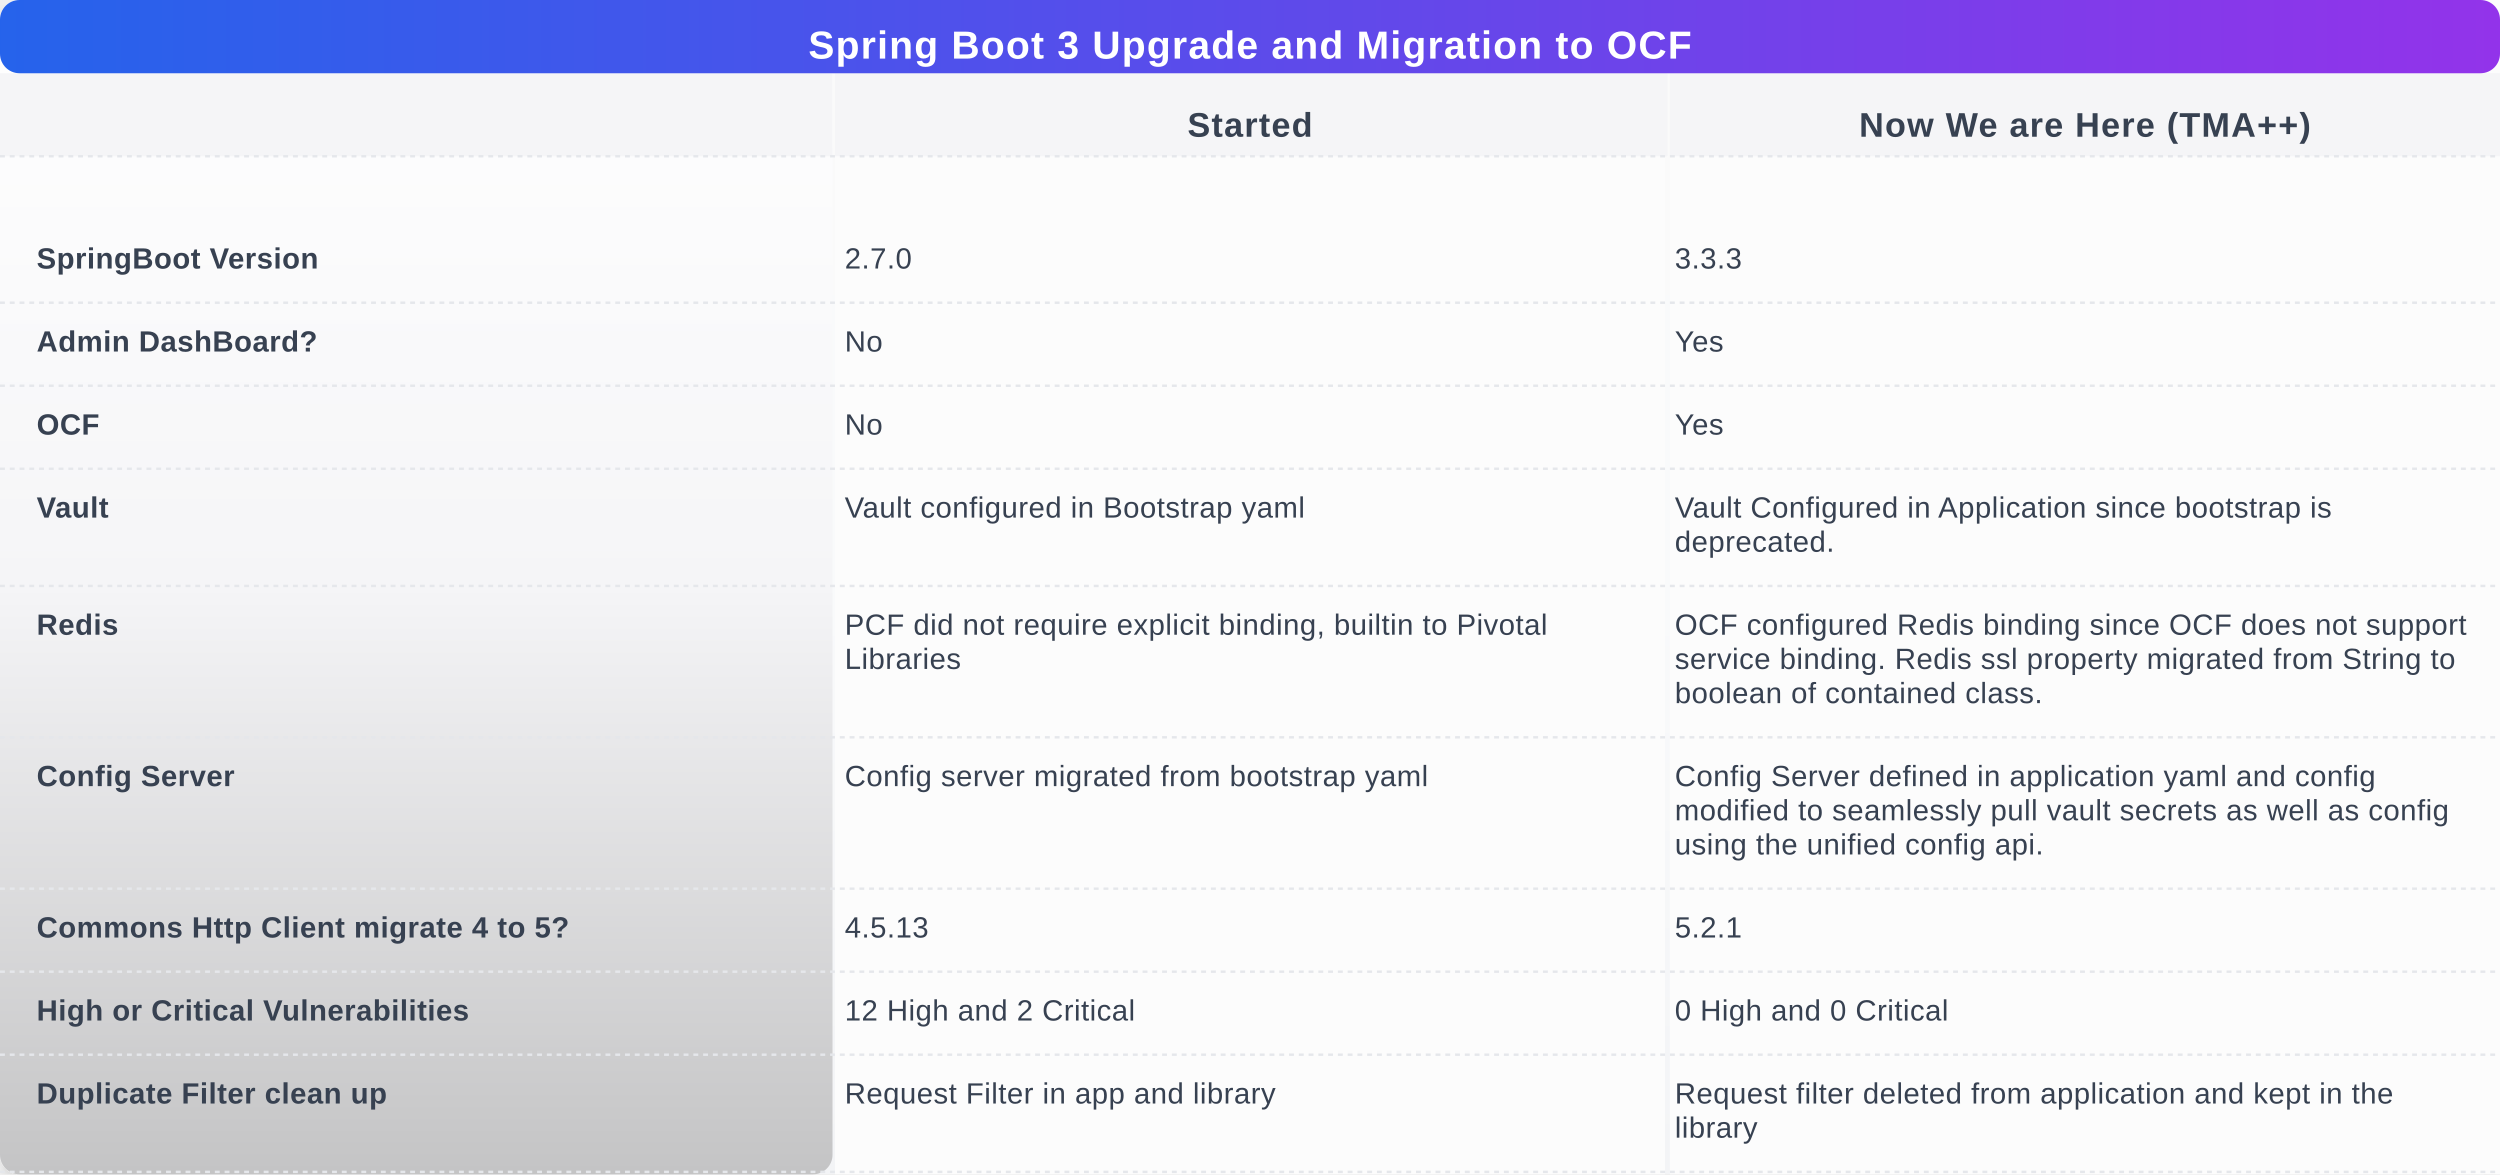
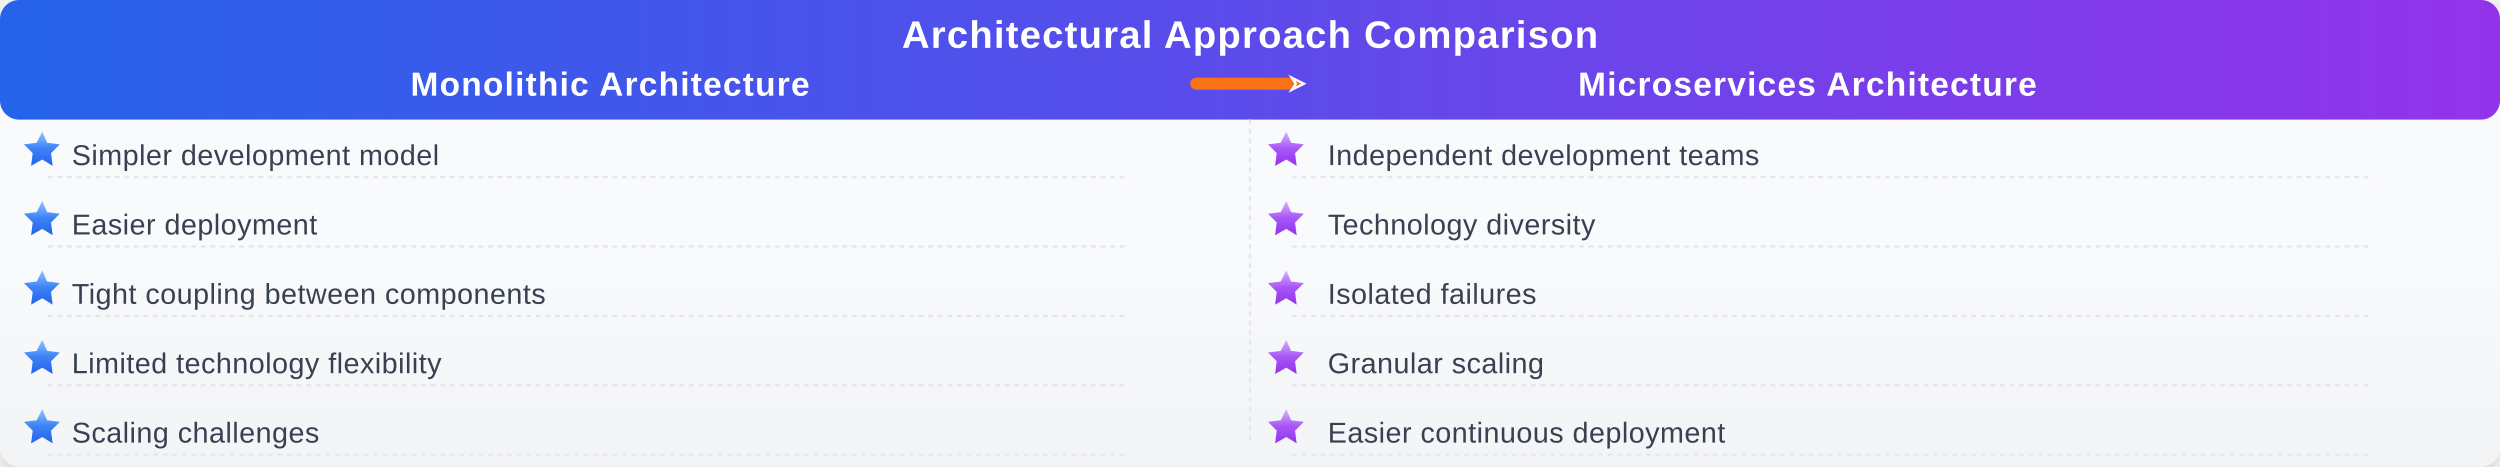
- <svg xmlns="http://www.w3.org/2000/svg" id="ID_d79075cf-fa4f-4e26-b380-899b6cd08c4f" width="576" height="270.562" viewBox="0 0 1024.0 481" preserveAspectRatio="xMidYMin slice">
-   <rect width="100%" height="100%" fill="url(#bevelGradientd79075cf-fa4f-4e26-b380-899b6cd08c4f)" filter="url(#shadowFilter)" rx="8" ry="8" />
+ <svg xmlns="http://www.w3.org/2000/svg" id="d6f90010d-d56f-4abb-8df2-400462670f92" width="587.812" height="109.687" viewBox="0 0 1045.0 195.0" preserveAspectRatio="xMidYMin meet">
  <defs>
-     <linearGradient id="header_d79075cf-fa4f-4e26-b380-899b6cd08c4f" x1="0%" y1="0%" x2="100%" y2="0%">
+     <linearGradient id="header_6f90010d-d56f-4abb-8df2-400462670f92" x1="0%" y1="0%" x2="100%" y2="0%">
      <stop class="stop1" offset="0%" stop-color="#2563eb" stop-opacity="1" />
      <stop class="stop2" offset="100%" stop-color="#9333ea" stop-opacity="1" />
    </linearGradient>
-     <linearGradient id="bevelGradientd79075cf-fa4f-4e26-b380-899b6cd08c4f" x1="0%" y1="0%" x2="0%" y2="100%">
+     <linearGradient id="bevelGradient6f90010d-d56f-4abb-8df2-400462670f92" x1="0%" y1="0%" x2="0%" y2="100%">
      <stop class="stop3" offset="0%" stop-color="#fafafa" stop-opacity="1" />
      <stop class="stop2" offset="50%" stop-color="#f9fafb" stop-opacity="1" />
      <stop class="stop1" offset="100%" stop-color="#f3f4f6" stop-opacity="1" />
    </linearGradient>
-     <linearGradient id="ID_859339a5-e5f3-4b53-9ce6-9f6b56d2d4c6_item" x2="0%" y2="100%">
-       <stop offset="0%" style="stop-color:#ffffff" />
-       <stop offset="50%" style="stop-color:#F5F5F7" />
-       <stop offset="100%" style="stop-color:#c4c4c5" />
-     </linearGradient>
-     <linearGradient id="ID_859339a5-e5f3-4b53-9ce6-9f6b56d2d4c6_leftCol" x2="0%" y2="100%">
-       <stop offset="0%" style="stop-color:#ffffff" />
-       <stop offset="50%" style="stop-color:#fcfcfc" />
-       <stop offset="100%" style="stop-color:#c9c9c9" />
-     </linearGradient>
-     <linearGradient id="ID_859339a5-e5f3-4b53-9ce6-9f6b56d2d4c6_rightCol" x2="0%" y2="100%">
-       <stop offset="0%" style="stop-color:#ffffff" />
-       <stop offset="50%" style="stop-color:#fcfcfc" />
-       <stop offset="100%" style="stop-color:#c9c9c9" />
-     </linearGradient>
    <filter id="shadowFilter" x="-10%" y="-10%" width="120%" height="120%">
      <feDropShadow dx="0" dy="2" stdDeviation="2" flood-color="#000000" flood-opacity="0.1" />
    </filter>
+     <marker id="arrowhead1" markerWidth="2" markerHeight="5" refX="0" refY="1.5" orient="auto">
+       <polygon points="0 0, 1 1.5, 0 3" fill="#6366f1" />
+     </marker>
+     <linearGradient x2="0%" y2="100%" id="6f90010d-d56f-4abb-8df2-400462670f92_arrowColor">
+       <stop stop-color="#ef99cd" stop-opacity="1" offset="0%" />
+       <stop stop-color="hsl(324.0,73.5%,54.1%)" stop-opacity="1" offset="100%" />
+     </linearGradient>
+     <linearGradient id="leftBullet" x2="0%" y2="100%">
+       <stop class="stop1" offset="0%" stop-color="#93c5fd" />
+       <stop class="stop2" offset="50%" stop-color="#3b82f6" />
+       <stop class="stop3" offset="100%" stop-color="#2563eb" />
+     </linearGradient>
+     <linearGradient id="rightBullet" x2="0%" y2="100%">
+       <stop class="stop1" offset="0%" stop-color="#d8b4fe" />
+       <stop class="stop2" offset="50%" stop-color="#a855f7" />
+       <stop class="stop3" offset="100%" stop-color="#9333ea" />
+     </linearGradient>
  </defs>
-   <rect x="0" y="0" width="341" height="100%" fill="url(#ID_859339a5-e5f3-4b53-9ce6-9f6b56d2d4c6_item)" aria-label="left column" rx="8" ry="8" />
-   <g transform="translate(0,0)">
-     <rect y="30" width="341" height="34" fill="#F5F5F7" />
+   <rect width="100%" height="100%" fill="url(#bevelGradient6f90010d-d56f-4abb-8df2-400462670f92)" filter="url(#shadowFilter)" rx="8" ry="8" />
+   <rect width="100%" height="50" fill="url(#header_6f90010d-d56f-4abb-8df2-400462670f92)" rx="8" ry="8" />
+   <g transform="scale(1.0)">
+     <g transform="translate(490,25)">
+       <line x1="10" x2="50" y1="10" y2="10" stroke="#f97316" stroke-width="5" stroke-linecap="round" stroke-linejoin="round" />
+       <g transform="translate(50,7.5)">
+         <linearGradient id="arrowGradient" x1="0%" y1="0%" x2="100%" y2="0%">
+           <stop offset="0%" stop-color="#f97316" />
+           <stop offset="100%" stop-color="#ea580c" />
+         </linearGradient>
+         <polygon points="0,5 1.667,2.5 0,0 5,2.5" stroke="#ffffff" stroke-width="1" fill="url(#arrowGradient)" />
+       </g>
+     </g>
+     <g transform="translate(10, 50.0)">
+       <g transform="translate(0, 5)" display="block">
+         <svg height="15" width="15" viewBox="0 0 45 45">
+           <polygon points="23 35 9 43 11 27 0 16 16 14 23 0 29 14 45 16 34 27 36 43" fill="url(#leftBullet)" />
+         </svg>
+       </g>
+       <text x="15" y="7" style="font-family: Arial, Helvetica, sans-serif;  font-size: 12px;">
+         <tspan x="20" dy="12" style="fill:#374151;font-family: 'Segoe UI', Arial, sans-serif;font-size: 12px;letter-spacing: 0.2px;">Simpler development model</tspan>
+       </text>
+       <line x1="10" x2="460" y1="24.0" y2="24.0" stroke="#e5e7eb" stroke-width="1" stroke-dasharray="2" />
+     </g>
+     <g transform="translate(10, 79.0)">
+       <g transform="translate(0, 5)" display="block">
+         <svg height="15" width="15" viewBox="0 0 45 45">
+           <polygon points="23 35 9 43 11 27 0 16 16 14 23 0 29 14 45 16 34 27 36 43" fill="url(#leftBullet)" />
+         </svg>
+       </g>
+       <text x="15" y="7" style="font-family: Arial, Helvetica, sans-serif;  font-size: 12px;">
+         <tspan x="20" dy="12" style="fill:#374151;font-family: 'Segoe UI', Arial, sans-serif;font-size: 12px;letter-spacing: 0.2px;">Easier deployment</tspan>
+       </text>
+       <line x1="10" x2="460" y1="24.0" y2="24.0" stroke="#e5e7eb" stroke-width="1" stroke-dasharray="2" />
+     </g>
+     <g transform="translate(10, 108.0)">
+       <g transform="translate(0, 5)" display="block">
+         <svg height="15" width="15" viewBox="0 0 45 45">
+           <polygon points="23 35 9 43 11 27 0 16 16 14 23 0 29 14 45 16 34 27 36 43" fill="url(#leftBullet)" />
+         </svg>
+       </g>
+       <text x="15" y="7" style="font-family: Arial, Helvetica, sans-serif;  font-size: 12px;">
+         <tspan x="20" dy="12" style="fill:#374151;font-family: 'Segoe UI', Arial, sans-serif;font-size: 12px;letter-spacing: 0.2px;">Tight coupling between components</tspan>
+       </text>
+       <line x1="10" x2="460" y1="24.0" y2="24.0" stroke="#e5e7eb" stroke-width="1" stroke-dasharray="2" />
+     </g>
+     <g transform="translate(10, 137.0)">
+       <g transform="translate(0, 5)" display="block">
+         <svg height="15" width="15" viewBox="0 0 45 45">
+           <polygon points="23 35 9 43 11 27 0 16 16 14 23 0 29 14 45 16 34 27 36 43" fill="url(#leftBullet)" />
+         </svg>
+       </g>
+       <text x="15" y="7" style="font-family: Arial, Helvetica, sans-serif;  font-size: 12px;">
+         <tspan x="20" dy="12" style="fill:#374151;font-family: 'Segoe UI', Arial, sans-serif;font-size: 12px;letter-spacing: 0.2px;">Limited technology flexibility</tspan>
+       </text>
+       <line x1="10" x2="460" y1="24.0" y2="24.0" stroke="#e5e7eb" stroke-width="1" stroke-dasharray="2" />
+     </g>
+     <g transform="translate(10, 166.0)">
+       <g transform="translate(0, 5)" display="block">
+         <svg height="15" width="15" viewBox="0 0 45 45">
+           <polygon points="23 35 9 43 11 27 0 16 16 14 23 0 29 14 45 16 34 27 36 43" fill="url(#leftBullet)" />
+         </svg>
+       </g>
+       <text x="15" y="7" style="font-family: Arial, Helvetica, sans-serif;  font-size: 12px;">
+         <tspan x="20" dy="12" style="fill:#374151;font-family: 'Segoe UI', Arial, sans-serif;font-size: 12px;letter-spacing: 0.2px;">Scaling challenges</tspan>
+       </text>
+       <line x1="10" x2="460" y1="24.0" y2="24.0" stroke="#e5e7eb" stroke-width="1" stroke-dasharray="2" />
+     </g>
+     <g transform="translate(530, 50.0)" display="block">
+       <g transform="translate(0, 5)" display="block">
+         <svg height="15" width="15" viewBox="0 0 45 45">
+           <polygon points="23 35 9 43 11 27 0 16 16 14 23 0 29 14 45 16 34 27 36 43" fill="url(#rightBullet)" />
+         </svg>
+       </g>
+       <text x="30" y="7" style="font-family: Arial, Helvetica, sans-serif;  font-size: 12px;">
+         <tspan x="25" dy="12" style="fill:#374151;font-family: 'Segoe UI', Arial, sans-serif;font-size: 12px;letter-spacing: 0.2px;">Independent development teams</tspan>
+       </text>
+       <line x1="10" x2="460" y1="24.0" y2="24.0" stroke="#e5e7eb" stroke-width="1" stroke-dasharray="2" />
+     </g>
+     <g transform="translate(530, 79.0)" display="block">
+       <g transform="translate(0, 5)" display="block">
+         <svg height="15" width="15" viewBox="0 0 45 45">
+           <polygon points="23 35 9 43 11 27 0 16 16 14 23 0 29 14 45 16 34 27 36 43" fill="url(#rightBullet)" />
+         </svg>
+       </g>
+       <text x="30" y="7" style="font-family: Arial, Helvetica, sans-serif;  font-size: 12px;">
+         <tspan x="25" dy="12" style="fill:#374151;font-family: 'Segoe UI', Arial, sans-serif;font-size: 12px;letter-spacing: 0.2px;">Technology diversity</tspan>
+       </text>
+       <line x1="10" x2="460" y1="24.0" y2="24.0" stroke="#e5e7eb" stroke-width="1" stroke-dasharray="2" />
+     </g>
+     <g transform="translate(530, 108.0)" display="block">
+       <g transform="translate(0, 5)" display="block">
+         <svg height="15" width="15" viewBox="0 0 45 45">
+           <polygon points="23 35 9 43 11 27 0 16 16 14 23 0 29 14 45 16 34 27 36 43" fill="url(#rightBullet)" />
+         </svg>
+       </g>
+       <text x="30" y="7" style="font-family: Arial, Helvetica, sans-serif;  font-size: 12px;">
+         <tspan x="25" dy="12" style="fill:#374151;font-family: 'Segoe UI', Arial, sans-serif;font-size: 12px;letter-spacing: 0.2px;">Isolated failures</tspan>
+       </text>
+       <line x1="10" x2="460" y1="24.0" y2="24.0" stroke="#e5e7eb" stroke-width="1" stroke-dasharray="2" />
+     </g>
+     <g transform="translate(530, 137.0)" display="block">
+       <g transform="translate(0, 5)" display="block">
+         <svg height="15" width="15" viewBox="0 0 45 45">
+           <polygon points="23 35 9 43 11 27 0 16 16 14 23 0 29 14 45 16 34 27 36 43" fill="url(#rightBullet)" />
+         </svg>
+       </g>
+       <text x="30" y="7" style="font-family: Arial, Helvetica, sans-serif;  font-size: 12px;">
+         <tspan x="25" dy="12" style="fill:#374151;font-family: 'Segoe UI', Arial, sans-serif;font-size: 12px;letter-spacing: 0.2px;">Granular scaling</tspan>
+       </text>
+       <line x1="10" x2="460" y1="24.0" y2="24.0" stroke="#e5e7eb" stroke-width="1" stroke-dasharray="2" />
+     </g>
+     <g transform="translate(530, 166.0)" display="block">
+       <g transform="translate(0, 5)" display="block">
+         <svg height="15" width="15" viewBox="0 0 45 45">
+           <polygon points="23 35 9 43 11 27 0 16 16 14 23 0 29 14 45 16 34 27 36 43" fill="url(#rightBullet)" />
+         </svg>
+       </g>
+       <text x="30" y="7" style="font-family: Arial, Helvetica, sans-serif;  font-size: 12px;">
+         <tspan x="25" dy="12" style="fill:#374151;font-family: 'Segoe UI', Arial, sans-serif;font-size: 12px;letter-spacing: 0.2px;">Easier continuous deployment</tspan>
+       </text>
+       <line x1="10" x2="460" y1="24.0" y2="24.0" stroke="#e5e7eb" stroke-width="1" stroke-dasharray="2" />
+     </g>
+     <text x="522.5" y="20" style="font-family: 'Segoe UI', Arial, sans-serif; text-anchor:middle; font-size: 16px; fill: white; letter-spacing: 0.5px; font-weight: bold;">Architectural Approach Comparison</text>
+     <text x="255" y="40" style="font-family: 'Segoe UI', Arial, sans-serif; text-anchor:middle; font-size: 14px; fill: white; letter-spacing: 0.5px; font-weight: 600;">Monolithic Architecture</text>
+     <text x="755.5" y="40" style="font-family: 'Segoe UI', Arial, sans-serif; text-anchor:middle; font-size: 14px; fill: white; letter-spacing: 0.5px; font-weight: 600;">Microservices Architecture</text>
+     <line x1="522.5" x2="522.5" y1="50" y2="185.0" stroke="#e5e7eb" stroke-dasharray="2" />
  </g>
-   <g transform="translate(342,0)">
-     <rect x="0" y="0" width="340" height="481" fill="#fcfcfc" aria-label="middle column" />
-     <rect y="30" width="341" height="34" fill="#f5f5f7" />
-     <text x="170" y="56" text-anchor="middle" style="font-family: 'Segoe UI', Arial, sans-serif; font-size: 14px; fill: #374151; letter-spacing: 0.5px; font-weight: 600;">
-      Started
-  </text>
-   </g>
-   <g transform="translate(684,0)">
-     <rect x="0" y="0" width="340" height="481" fill="#fcfcfc" aria-label="right column" />
-     <rect y="30" width="341" height="34" fill="#f5f5f7" />
-     <text x="170" y="56" text-anchor="middle" style="font-family: 'Segoe UI', Arial, sans-serif; font-size: 14px; fill: #374151; letter-spacing: 0.5px; font-weight: 600;">
-      Now We are Here (TMA++)
-  </text>
-   </g>
-   <rect y="0" width="100%" height="30" fill="url(#header_d79075cf-fa4f-4e26-b380-899b6cd08c4f)" aria-label="title bar" rx="8" ry="8" />
-   <text x="512" y="24" text-anchor="middle" style="font-family: 'Segoe UI', Arial, sans-serif; font-size: 16px; fill: white; letter-spacing: 0.5px; font-weight: bold;" aria-label="Spring Boot 3 Upgrade and Migration to OCF">Spring Boot 3 Upgrade and Migration to OCF</text>
-   <g transform="translate(10,110)">
-     <text style="font-size: 12px; font-family: 'Segoe UI', Arial, sans-serif; font-weight: 600; fill: #374151; letter-spacing: 0.2px;" x="5" y="0">
-             SpringBoot Version
-         </text>
-   </g>
-   <g transform="translate(346,110)">
-     <text style="font-size: 12px; font-family: &quot;Segoe UI&quot;, Arial, sans-serif; font-weight: normal;" x="0" y="0">
-       <tspan x="0" dy="0" style="font-size: 12px; font-family: 'Segoe UI', Arial, sans-serif; fill: #374151; letter-spacing: 0.2px;">2.7.0</tspan>
-     </text>
-   </g>
-   <g transform="translate(686,110)">
-     <text style="font-size: 12px; font-family: 'Segoe UI', Arial, sans-serif; font-weight: normal;" x="0" y="0">
-       <tspan x="0" dy="0" style="font-size: 12px; font-family: 'Segoe UI', Arial, sans-serif; fill: #374151; letter-spacing: 0.2px;">3.3.3</tspan>
-     </text>
-   </g>
-   <line x1="0" x2="1024" y1="124" y2="124" stroke="#e5e7eb" stroke-width="1" stroke-dasharray="2" />
-   <g transform="translate(10,144)">
-     <text style="font-size: 12px; font-family: 'Segoe UI', Arial, sans-serif; font-weight: 600; fill: #374151; letter-spacing: 0.2px;" x="5" y="0">
-             Admin DashBoard?
-         </text>
-   </g>
-   <g transform="translate(346,144)">
-     <text style="font-size: 12px; font-family: &quot;Segoe UI&quot;, Arial, sans-serif; font-weight: normal;" x="0" y="0">
-       <tspan x="0" dy="0" style="font-size: 12px; font-family: 'Segoe UI', Arial, sans-serif; fill: #374151; letter-spacing: 0.2px;">No</tspan>
-     </text>
-   </g>
-   <g transform="translate(686,144)">
-     <text style="font-size: 12px; font-family: 'Segoe UI', Arial, sans-serif; font-weight: normal;" x="0" y="0">
-       <tspan x="0" dy="0" style="font-size: 12px; font-family: 'Segoe UI', Arial, sans-serif; fill: #374151; letter-spacing: 0.2px;">Yes</tspan>
-     </text>
-   </g>
-   <line x1="0" x2="1024" y1="158" y2="158" stroke="#e5e7eb" stroke-width="1" stroke-dasharray="2" />
-   <g transform="translate(10,178)">
-     <text style="font-size: 12px; font-family: 'Segoe UI', Arial, sans-serif; font-weight: 600; fill: #374151; letter-spacing: 0.2px;" x="5" y="0">
-             OCF
-         </text>
-   </g>
-   <g transform="translate(346,178)">
-     <text style="font-size: 12px; font-family: &quot;Segoe UI&quot;, Arial, sans-serif; font-weight: normal;" x="0" y="0">
-       <tspan x="0" dy="0" style="font-size: 12px; font-family: 'Segoe UI', Arial, sans-serif; fill: #374151; letter-spacing: 0.2px;">No</tspan>
-     </text>
-   </g>
-   <g transform="translate(686,178)">
-     <text style="font-size: 12px; font-family: 'Segoe UI', Arial, sans-serif; font-weight: normal;" x="0" y="0">
-       <tspan x="0" dy="0" style="font-size: 12px; font-family: 'Segoe UI', Arial, sans-serif; fill: #374151; letter-spacing: 0.2px;">Yes</tspan>
-     </text>
-   </g>
-   <line x1="0" x2="1024" y1="192" y2="192" stroke="#e5e7eb" stroke-width="1" stroke-dasharray="2" />
-   <g transform="translate(10,212)">
-     <text style="font-size: 12px; font-family: 'Segoe UI', Arial, sans-serif; font-weight: 600; fill: #374151; letter-spacing: 0.2px;" x="5" y="0">
-             Vault
-         </text>
-   </g>
-   <g transform="translate(346,212)">
-     <text style="font-size: 12px; font-family: &quot;Segoe UI&quot;, Arial, sans-serif; font-weight: normal;" x="0" y="0">
-       <tspan x="0" dy="0" style="font-size: 12px; font-family: 'Segoe UI', Arial, sans-serif; fill: #374151; letter-spacing: 0.2px;">Vault configured in Bootstrap yaml</tspan>
-     </text>
-   </g>
-   <g transform="translate(686,212)">
-     <text style="font-size: 12px; font-family: 'Segoe UI', Arial, sans-serif; font-weight: normal;" x="0" y="0">
-       <tspan x="0" dy="0" style="font-size: 12px; font-family: 'Segoe UI', Arial, sans-serif; fill: #374151; letter-spacing: 0.2px;">Vault Configured in Application since bootstrap is </tspan>
-       <tspan x="0" dy="14" style="font-size: 12px; font-family: 'Segoe UI', Arial, sans-serif; fill: #374151; letter-spacing: 0.2px;">deprecated. </tspan>
-     </text>
-   </g>
-   <line x1="0" x2="1024" y1="240" y2="240" stroke="#e5e7eb" stroke-width="1" stroke-dasharray="2" />
-   <g transform="translate(10,260)">
-     <text style="font-size: 12px; font-family: 'Segoe UI', Arial, sans-serif; font-weight: 600; fill: #374151; letter-spacing: 0.2px;" x="5" y="0">
-             Redis
-         </text>
-   </g>
-   <g transform="translate(346,260)">
-     <text style="font-size: 12px; font-family: &quot;Segoe UI&quot;, Arial, sans-serif; font-weight: normal;" x="0" y="0">
-       <tspan x="0" dy="0" style="font-size: 12px; font-family: 'Segoe UI', Arial, sans-serif; fill: #374151; letter-spacing: 0.2px;">PCF did not require explicit binding, builtin to Pivotal </tspan>
-       <tspan x="0" dy="14" style="font-size: 12px; font-family: 'Segoe UI', Arial, sans-serif; fill: #374151; letter-spacing: 0.2px;">Libraries </tspan>
-     </text>
-   </g>
-   <g transform="translate(686,260)">
-     <text style="font-size: 12px; font-family: 'Segoe UI', Arial, sans-serif; font-weight: normal;" x="0" y="0">
-       <tspan x="0" dy="0" style="font-size: 12px; font-family: 'Segoe UI', Arial, sans-serif; fill: #374151; letter-spacing: 0.2px;">OCF configured Redis binding since OCF does not support </tspan>
-       <tspan x="0" dy="14" style="font-size: 12px; font-family: 'Segoe UI', Arial, sans-serif; fill: #374151; letter-spacing: 0.2px;">service binding. Redis ssl property migrated from String to </tspan>
-       <tspan x="0" dy="14" style="font-size: 12px; font-family: 'Segoe UI', Arial, sans-serif; fill: #374151; letter-spacing: 0.2px;">boolean of contained class. </tspan>
-     </text>
-   </g>
-   <line x1="0" x2="1024" y1="302" y2="302" stroke="#e5e7eb" stroke-width="1" stroke-dasharray="2" />
-   <g transform="translate(10,322)">
-     <text style="font-size: 12px; font-family: 'Segoe UI', Arial, sans-serif; font-weight: 600; fill: #374151; letter-spacing: 0.2px;" x="5" y="0">
-             Config Server
-         </text>
-   </g>
-   <g transform="translate(346,322)">
-     <text style="font-size: 12px; font-family: &quot;Segoe UI&quot;, Arial, sans-serif; font-weight: normal;" x="0" y="0">
-       <tspan x="0" dy="0" style="font-size: 12px; font-family: 'Segoe UI', Arial, sans-serif; fill: #374151; letter-spacing: 0.2px;">Config server migrated from bootstrap yaml</tspan>
-     </text>
-   </g>
-   <g transform="translate(686,322)">
-     <text style="font-size: 12px; font-family: 'Segoe UI', Arial, sans-serif; font-weight: normal;" x="0" y="0">
-       <tspan x="0" dy="0" style="font-size: 12px; font-family: 'Segoe UI', Arial, sans-serif; fill: #374151; letter-spacing: 0.2px;">Config Server defined in application yaml and config </tspan>
-       <tspan x="0" dy="14" style="font-size: 12px; font-family: 'Segoe UI', Arial, sans-serif; fill: #374151; letter-spacing: 0.2px;">modified to seamlessly pull vault secrets as well as config </tspan>
-       <tspan x="0" dy="14" style="font-size: 12px; font-family: 'Segoe UI', Arial, sans-serif; fill: #374151; letter-spacing: 0.2px;">using the unified config api. </tspan>
-     </text>
-   </g>
-   <line x1="0" x2="1024" y1="364" y2="364" stroke="#e5e7eb" stroke-width="1" stroke-dasharray="2" />
-   <g transform="translate(10,384)">
-     <text style="font-size: 12px; font-family: 'Segoe UI', Arial, sans-serif; font-weight: 600; fill: #374151; letter-spacing: 0.2px;" x="5" y="0">
-             Commons Http Client migrate 4 to 5?
-         </text>
-   </g>
-   <g transform="translate(346,384)">
-     <text style="font-size: 12px; font-family: &quot;Segoe UI&quot;, Arial, sans-serif; font-weight: normal;" x="0" y="0">
-       <tspan x="0" dy="0" style="font-size: 12px; font-family: 'Segoe UI', Arial, sans-serif; fill: #374151; letter-spacing: 0.2px;">4.5.13</tspan>
-     </text>
-   </g>
-   <g transform="translate(686,384)">
-     <text style="font-size: 12px; font-family: 'Segoe UI', Arial, sans-serif; font-weight: normal;" x="0" y="0">
-       <tspan x="0" dy="0" style="font-size: 12px; font-family: 'Segoe UI', Arial, sans-serif; fill: #374151; letter-spacing: 0.2px;">5.2.1</tspan>
-     </text>
-   </g>
-   <line x1="0" x2="1024" y1="398" y2="398" stroke="#e5e7eb" stroke-width="1" stroke-dasharray="2" />
-   <g transform="translate(10,418)">
-     <text style="font-size: 12px; font-family: 'Segoe UI', Arial, sans-serif; font-weight: 600; fill: #374151; letter-spacing: 0.2px;" x="5" y="0">
-             High or Critical Vulnerabilities
-         </text>
-   </g>
-   <g transform="translate(346,418)">
-     <text style="font-size: 12px; font-family: &quot;Segoe UI&quot;, Arial, sans-serif; font-weight: normal;" x="0" y="0">
-       <tspan x="0" dy="0" style="font-size: 12px; font-family: 'Segoe UI', Arial, sans-serif; fill: #374151; letter-spacing: 0.2px;">12 High and 2 Critical</tspan>
-     </text>
-   </g>
-   <g transform="translate(686,418)">
-     <text style="font-size: 12px; font-family: 'Segoe UI', Arial, sans-serif; font-weight: normal;" x="0" y="0">
-       <tspan x="0" dy="0" style="font-size: 12px; font-family: 'Segoe UI', Arial, sans-serif; fill: #374151; letter-spacing: 0.2px;">0 High and 0 Critical</tspan>
-     </text>
-   </g>
-   <line x1="0" x2="1024" y1="432" y2="432" stroke="#e5e7eb" stroke-width="1" stroke-dasharray="2" />
-   <g transform="translate(10,452)">
-     <text style="font-size: 12px; font-family: 'Segoe UI', Arial, sans-serif; font-weight: 600; fill: #374151; letter-spacing: 0.2px;" x="5" y="0">
-             Duplicate Filter clean up
-         </text>
-   </g>
-   <g transform="translate(346,452)">
-     <text style="font-size: 12px; font-family: &quot;Segoe UI&quot;, Arial, sans-serif; font-weight: normal;" x="0" y="0">
-       <tspan x="0" dy="0" style="font-size: 12px; font-family: 'Segoe UI', Arial, sans-serif; fill: #374151; letter-spacing: 0.2px;">Request Filter in app and library</tspan>
-     </text>
-   </g>
-   <g transform="translate(686,452)">
-     <text style="font-size: 12px; font-family: 'Segoe UI', Arial, sans-serif; font-weight: normal;" x="0" y="0">
-       <tspan x="0" dy="0" style="font-size: 12px; font-family: 'Segoe UI', Arial, sans-serif; fill: #374151; letter-spacing: 0.2px;">Request filter deleted from application and kept in the </tspan>
-       <tspan x="0" dy="14" style="font-size: 12px; font-family: 'Segoe UI', Arial, sans-serif; fill: #374151; letter-spacing: 0.2px;">library </tspan>
-     </text>
-   </g>
-   <line x1="0" x2="1024" y1="480" y2="480" stroke="#e5e7eb" stroke-width="1" stroke-dasharray="2" />
-   <line x1="0" x2="1024" y1="64" y2="64" stroke="#e5e7eb" stroke-width="1" stroke-dasharray="2" />
</svg>
